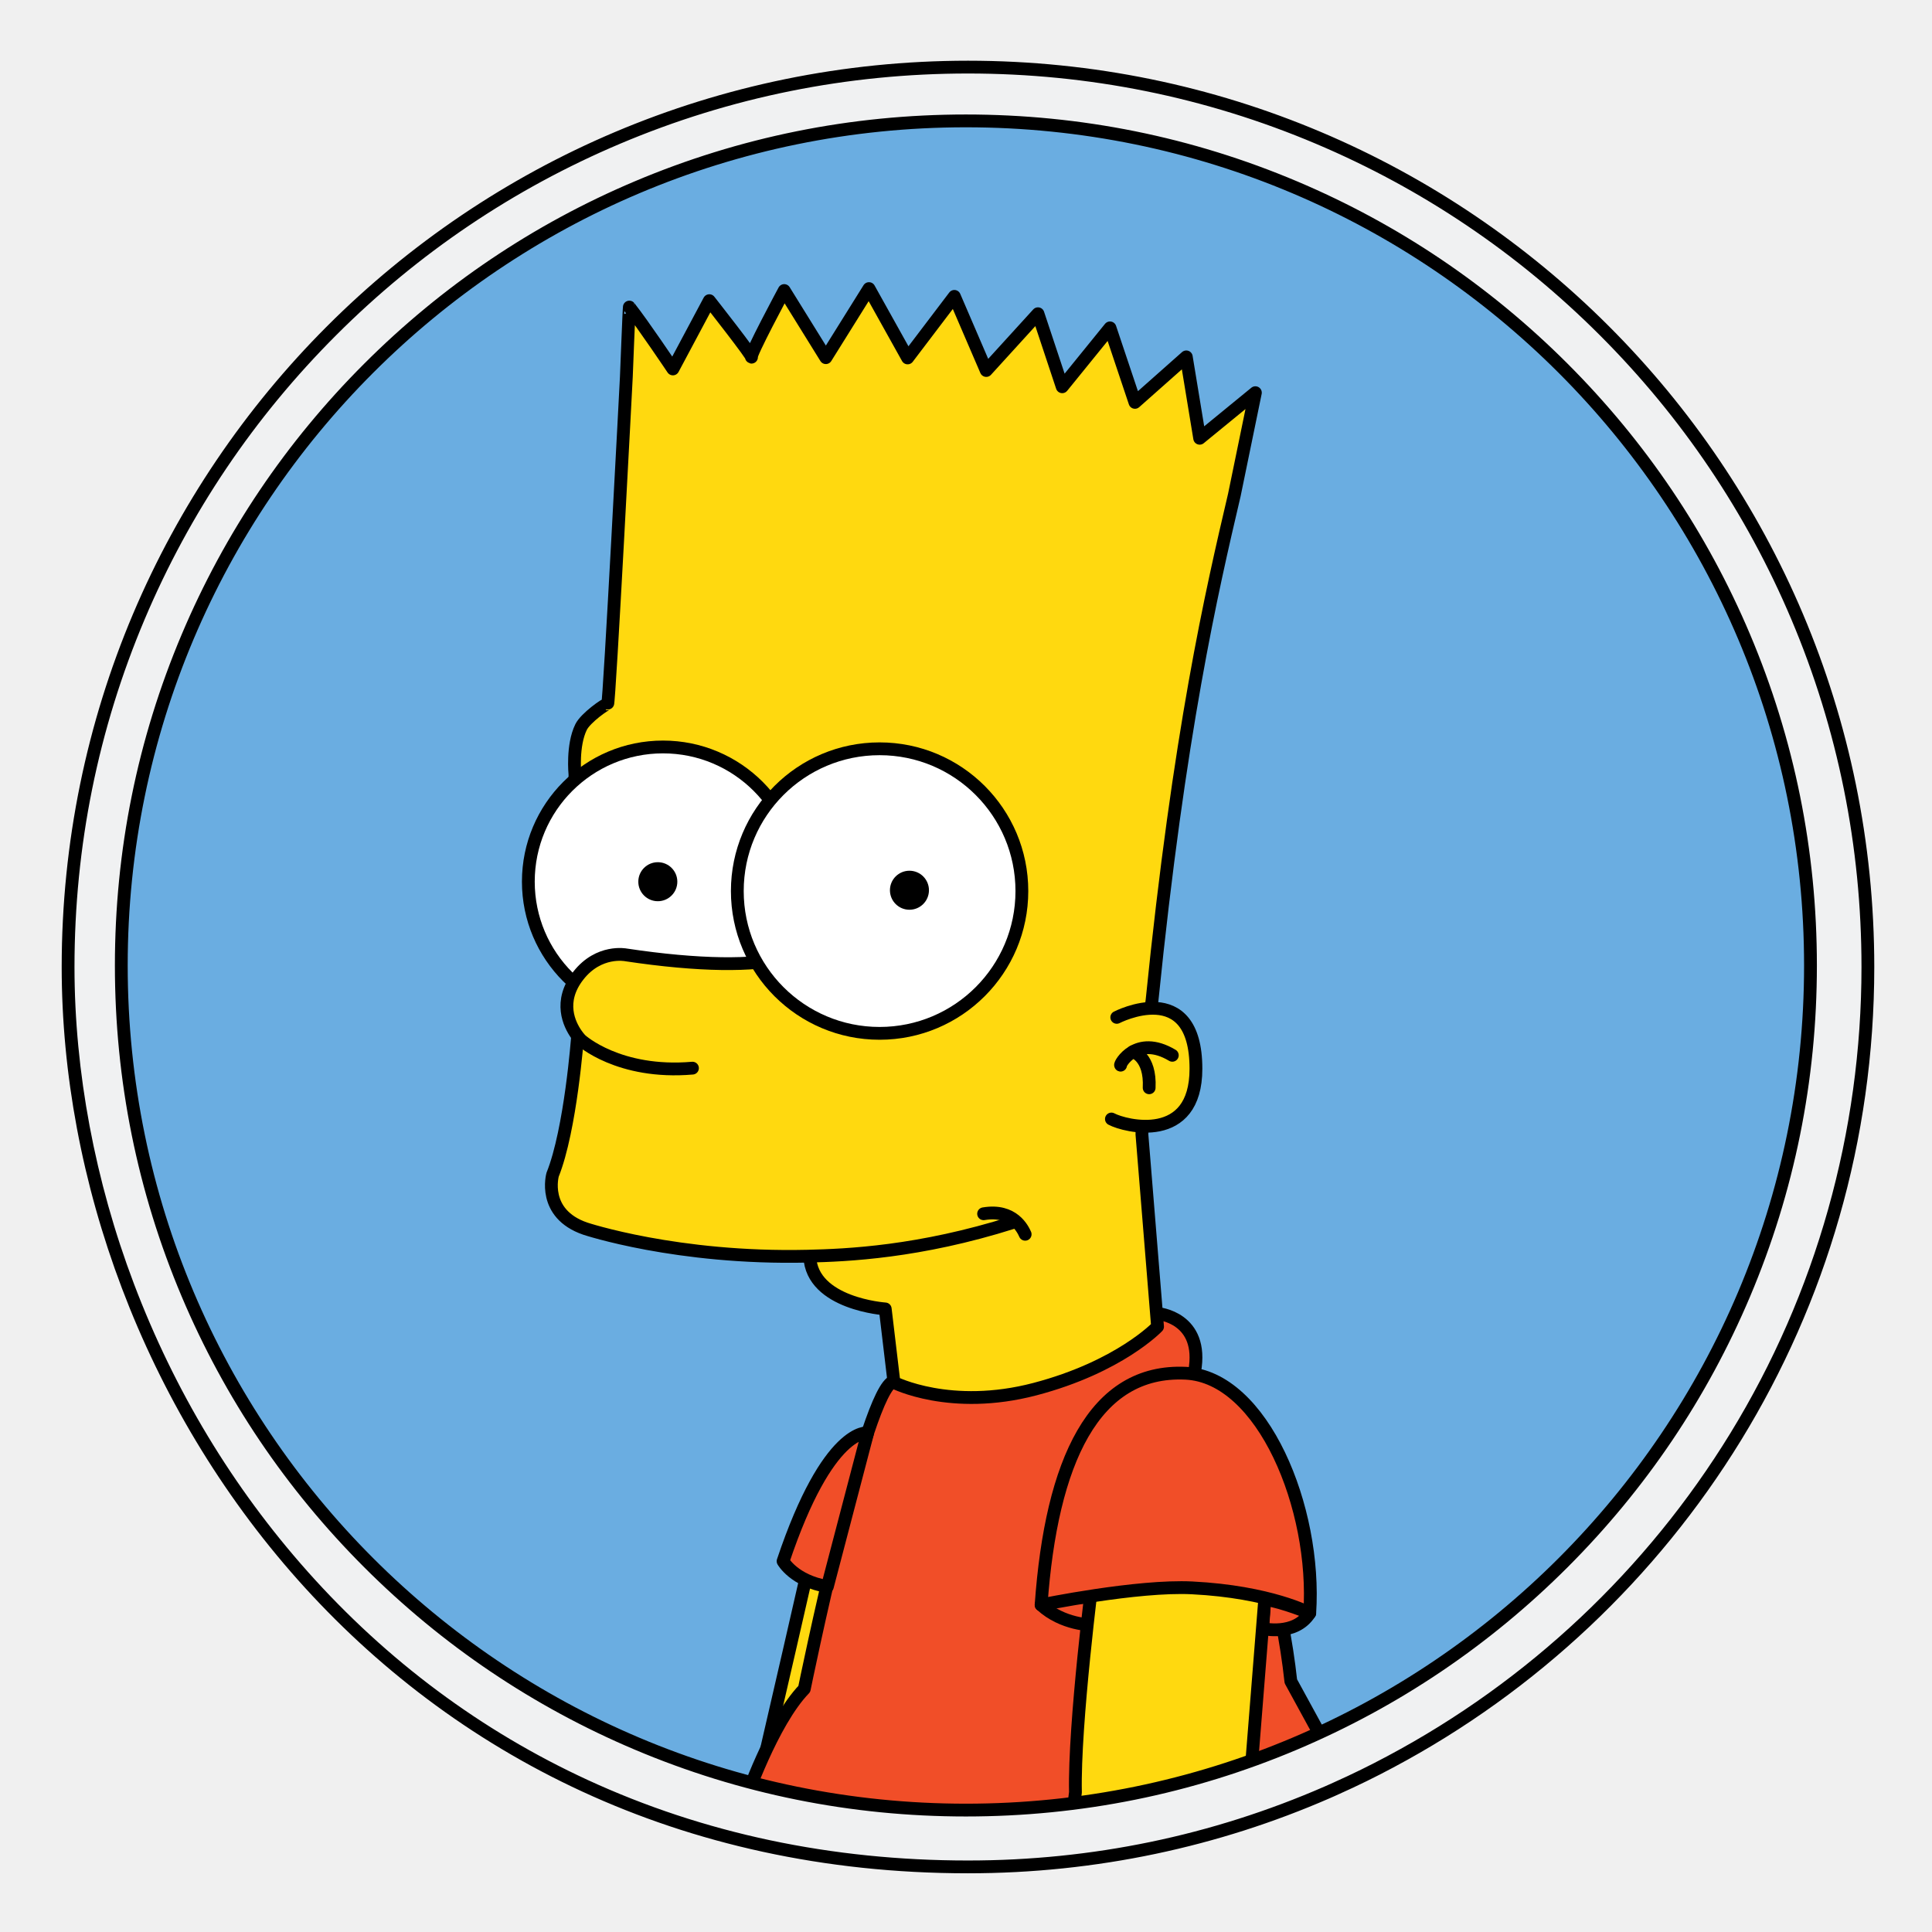
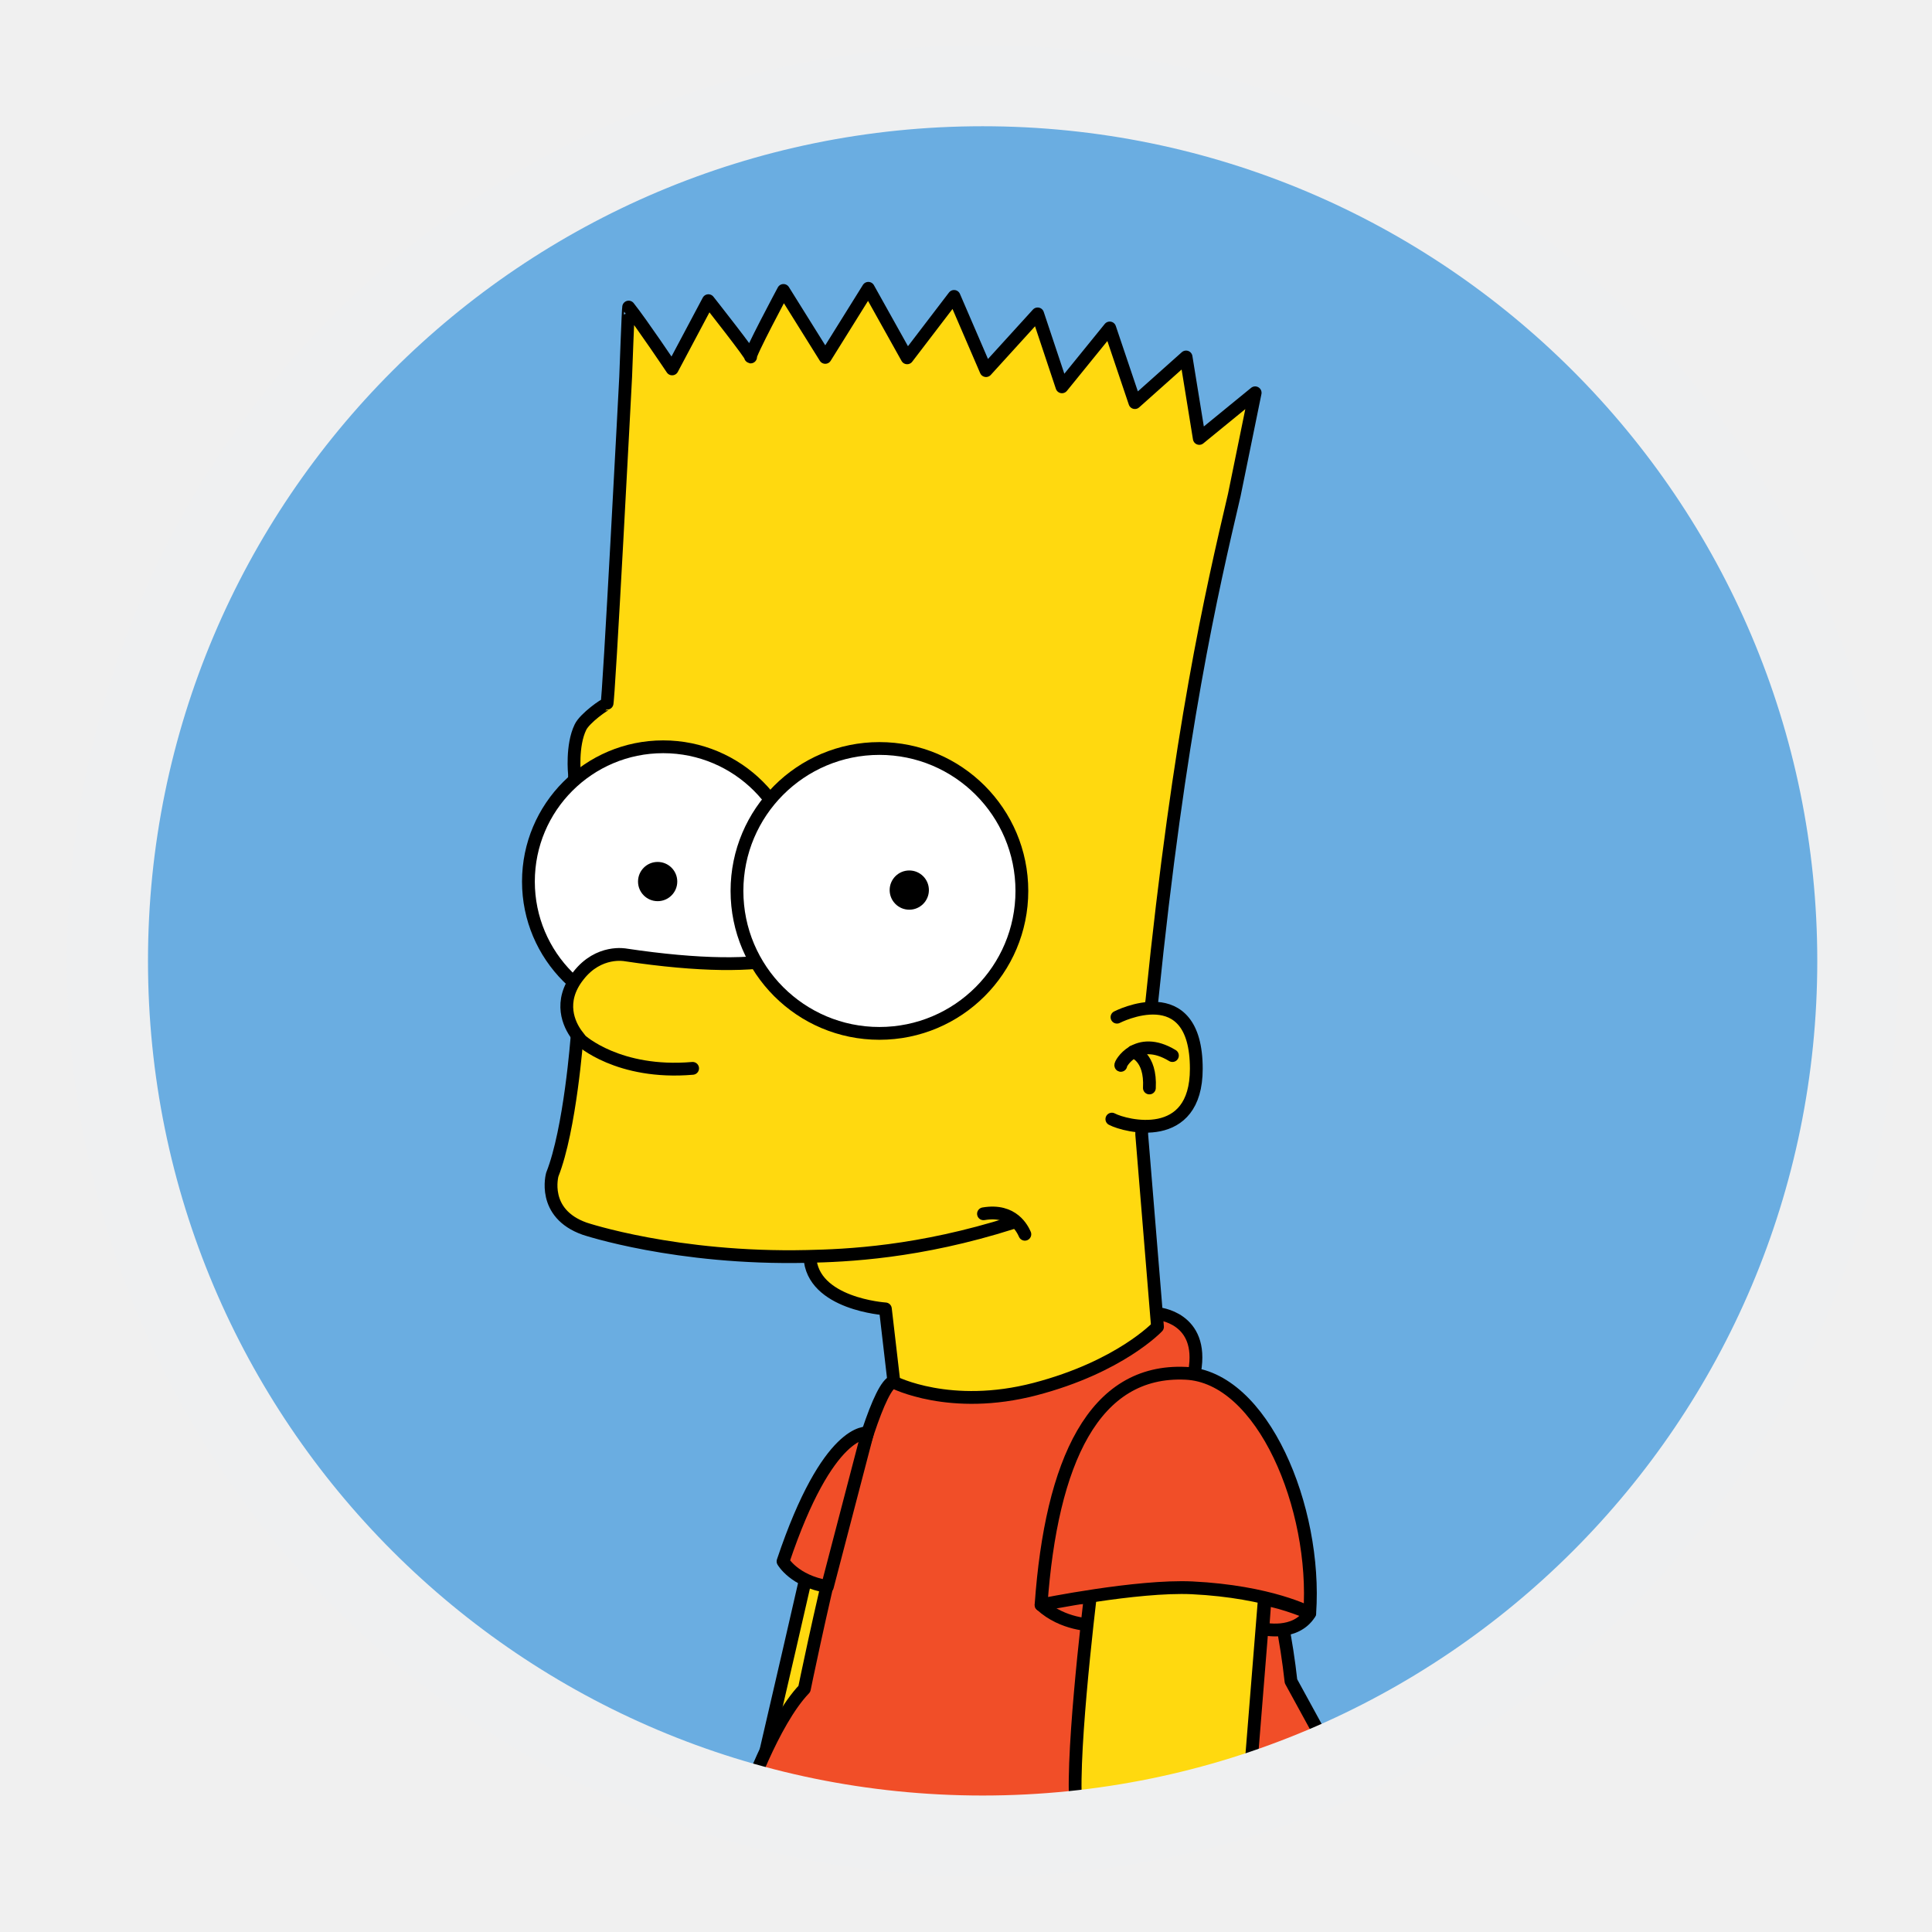
- <svg xmlns="http://www.w3.org/2000/svg" version="1.1" id="Layer_1" x="0px" y="0px" width="453px" height="453px" viewBox="413.5 163.5 453 453" enable-background="new 413.5 163.5 453 453" xml:space="preserve">
-   <circle fill="#6AADE1" cx="641.466" cy="390" r="201.868" />
-   <path fill="#FFD90F" stroke="#000000" stroke-width="3" stroke-linecap="round" stroke-linejoin="round" d="M603.917,526.833  c0,0.666-10.664,46.704-10.664,46.704L606.407,568l11.773-48.667L603.917,526.833z" />
-   <path fill="#F14E28" stroke="#000000" stroke-width="3" stroke-linecap="round" stroke-linejoin="round" d="M684.913,471.485  c0,0,11.004,0.848,8.688,13.625c0,0,18.399,34.223,22.566,72.598l9.88,18.091c0,0-32.701,15.2-74.041,17.534  c-41.339,2.334-63.863-7.399-63.863-7.399s6.356-18.58,13.94-26.424c0,0,14.411-70.75,20.997-72.13" />
-   <path fill="#F14E28" stroke="#000000" stroke-width="3" stroke-linecap="round" stroke-linejoin="round" d="M710.059,538.485  l-0.499,6.872c0,0,7.606,1.809,11.037-3.623C720.597,541.734,714.617,539.217,710.059,538.485z" />
-   <path fill="#F14E28" stroke="#000000" stroke-width="3" stroke-linecap="round" stroke-linejoin="round" d="M669.5,544.5  c0,0-6.821,0-11.891-4.694c3.354-1.434,3.189-1.332,11.891-1.934V544.5z" />
-   <path fill="#FFD90F" stroke="#000000" stroke-width="3" stroke-linecap="round" stroke-linejoin="round" d="M669.847,532.403  c0,0-4.544,35.385-4.183,51.347l-1.584,12.525c0,0,25.776-3.854,42.01-9.415l0.731-7.877l3.367-42.314  C710.188,536.669,699.443,516.057,669.847,532.403z" />
-   <path fill="#F14E28" stroke="#000000" stroke-width="3" stroke-linecap="round" stroke-linejoin="round" d="M691.5,485.486  c18.06,0.847,30.75,31.578,29.097,56.248c0,0-9.229-4.998-27.575-5.922c-12.896-0.649-35.411,3.992-35.411,3.992  C660.003,506.125,670.023,484.479,691.5,485.486z" />
-   <path fill="#F14E28" stroke="#000000" stroke-width="3" stroke-linecap="round" stroke-linejoin="round" d="M616.941,499.473  c0,0-9.22-1.523-19.83,30.085c0,0,2.555,4.61,10.389,5.943L616.941,499.473z" />
-   <path fill="#FFD90F" stroke="#000000" stroke-width="3" stroke-linecap="round" stroke-linejoin="round" d="M603.375,458.156  c0.5,11.094,17.688,12.25,17.688,12.25l2.05,17.241c0,0,13.224,6.777,33.056,1.564s28.745-14.649,28.745-14.649l-3.663-45.062  c0,0-0.108-13.658,2.375-31.502c6.375-63,13.977-95.777,19.289-118.423l4.937-24.002l-13.061,10.688l-3.14-19.084l-12.037,10.669  l-5.852-17.47l-11.2,13.81l-5.688-17.125l-12.125,13.312l-7.479-17.382l-10.955,14.434l-9.065-16.26l-10.113,16.198l-9.761-15.74  c0,0-8.318,15.47-7.67,15.625c0.648,0.155-9.893-13.249-9.893-13.249l-8.538,16.008c0,0-7.082-10.557-10.212-14.508  c-0.061-0.076-0.704,16.396-0.704,16.396s-3.986,76.806-4.384,76.68c-0.396-0.126-5.184,3.258-6.235,5.408  c-2.122,4.333-1.434,11.033-1.434,11.033l0.605,61.64c0,0-1.595,21.692-5.836,32.269c0,0-2.595,9.137,7.648,12.655  c0,0,21.499,7.18,52.112,6.461c9.322-0.219,26.179-0.935,48.154-7.888" />
-   <path fill="none" stroke="#000000" stroke-width="3" stroke-linecap="round" stroke-linejoin="round" d="M644.128,448.094  c7.028-1.188,9.244,3.711,9.744,4.809" />
-   <g id="Yeux">
-     <circle fill="#FFFFFF" stroke="#000000" stroke-width="3" cx="568.953" cy="370.216" r="31.574" />
-     <circle cx="567.74" cy="370.236" r="4.574" />
+ <svg xmlns="http://www.w3.org/2000/svg" version="1.0" x="0px" y="0px" viewBox="0 0 453 453" enable-background="new 0 0 453 453" xml:space="preserve">
+   <g id="Calque_2">
+     <circle fill="#6AADE1" cx="228" cy="226.5" r="201.9" />
  </g>
-   <path id="Nez" fill="#FFD90F" stroke="#000000" stroke-width="3" stroke-linecap="round" stroke-linejoin="round" d="  M597.75,388.125c-7.646,1.875-20.125,1.875-37.493-0.734c0,0-6.328-1.286-11.14,4.853c-4.77,6.082-2.112,11.469-0.441,13.827  c0.575,0.811,1.033,1.263,1.033,1.263s8.83,8.11,26.153,6.617" />
-   <circle fill="#FFFFFF" stroke="#000000" stroke-width="3" cx="619.74" cy="372.431" r="33.361" />
-   <circle cx="626.74" cy="372.236" r="4.574" />
-   <path fill="#FFD90F" stroke="#000000" stroke-width="3" stroke-linecap="round" stroke-linejoin="round" d="M675.351,402.043  c0,0,18.563-9.625,18.563,12.056c0,17.735-16.645,13.485-19.82,11.777" />
-   <path fill="none" stroke="#000000" stroke-width="3" stroke-linecap="round" stroke-linejoin="round" d="M676.25,413.251  c-0.333-0.083,3.665-7.373,12.124-2.312" />
-   <path fill="none" stroke="#000000" stroke-width="3" stroke-linecap="round" stroke-linejoin="round" d="M679.158,410.083  c0,0,4.15,1.11,3.788,8.473" />
-   <g id="Cadre">
-     <g>
-       <path fill="#F0F1F2" d="M640.465,601.234c-32.219,0-62.432-6.399-89.8-19.021c-25.146-11.596-47.418-28.174-66.196-49.271    c-34.956-39.276-55.003-91.291-55.003-142.707c0-56.363,21.947-109.352,61.798-149.202    c39.853-39.852,92.838-61.798,149.202-61.798s109.353,21.947,149.202,61.798c39.853,39.851,61.798,92.838,61.798,149.202    c0,78.174-42.897,149.583-111.958,186.354c-4.125,2.209-8.365,4.288-12.604,6.182c-0.501,0.237-0.981,0.447-1.464,0.657    l-0.83,0.366C698.034,595.365,669.72,601.234,640.465,601.234z M639.973,191.848c-109.194,0-198.031,88.837-198.031,198.033    c0,109.196,88.837,198.034,198.031,198.034c109.196,0,198.033-88.838,198.033-198.034    C838.006,280.685,749.169,191.848,639.973,191.848z" />
-       <path d="M640.465,180.735c28.285,0,55.725,5.539,81.549,16.461c24.947,10.551,47.354,25.657,66.595,44.897    c19.238,19.24,34.346,41.646,44.896,66.593c10.923,25.826,16.461,53.263,16.461,81.548c0,38.717-10.643,76.535-30.776,109.367    c-19.574,31.921-47.371,58.084-80.393,75.667c-4.091,2.19-8.299,4.254-12.507,6.134l-0.033,0.015l-0.031,0.015    c-0.455,0.218-0.921,0.419-1.388,0.624c-0.282,0.123-0.562,0.246-0.812,0.358c-26.397,11.494-54.512,17.321-83.56,17.321    c-32,0-62.002-6.354-89.172-18.885c-24.958-11.509-47.064-27.964-65.704-48.906c-17.49-19.652-31.18-42.343-40.689-67.436    c-9.115-24.052-13.935-49.733-13.935-74.274c0-28.285,5.539-55.723,16.461-81.548c10.551-24.947,25.657-47.352,44.897-66.593    c19.238-19.241,41.646-34.346,66.592-44.897C584.743,186.273,612.18,180.735,640.465,180.735 M639.973,589.414    c26.938,0,53.067-5.276,77.669-15.682c23.762-10.052,45.101-24.438,63.425-42.763c18.321-18.323,32.71-39.663,42.76-63.423    c10.405-24.602,15.682-50.731,15.682-77.668c0-26.936-5.275-53.067-15.682-77.668c-10.05-23.761-24.438-45.099-42.76-63.423    c-18.324-18.324-39.662-32.71-63.425-42.76c-24.602-10.406-50.731-15.682-77.669-15.682c-26.936,0-53.065,5.276-77.668,15.682    c-23.761,10.05-45.099,24.437-63.423,42.76c-18.324,18.323-32.71,39.662-42.76,63.423c-10.406,24.602-15.682,50.732-15.682,77.668    c0,26.937,5.274,53.067,15.682,77.668c10.05,23.76,24.437,45.1,42.76,63.423c18.323,18.324,39.662,32.711,63.423,42.763    C586.906,584.138,613.037,589.414,639.973,589.414 M640.465,177.735c-117.367,0-212.5,95.133-212.5,212.5    c0,99.875,76.854,212.5,212.5,212.5c30.124,0,58.791-6.268,84.755-17.57c0.769-0.344,1.544-0.668,2.292-1.023    c4.318-1.928,8.549-4.004,12.7-6.227c67.085-35.723,112.753-106.367,112.753-187.679    C852.965,272.868,757.832,177.735,640.465,177.735L640.465,177.735z M639.973,586.414c-108.542,0-196.531-87.992-196.531-196.534    s87.989-196.533,196.531-196.533c108.543,0,196.533,87.991,196.533,196.533S748.516,586.414,639.973,586.414L639.973,586.414z" />
+   <g id="Layer_1">
+     <path fill="#FFD90F" stroke="#000000" stroke-width="3" stroke-linecap="round" stroke-linejoin="round" d="M190.4,363.3   c0,0.7-10.7,46.7-10.7,46.7l13.2-5.5l11.8-48.7L190.4,363.3z" />
+     <path fill="#F14E28" stroke="#000000" stroke-width="3" stroke-linecap="round" stroke-linejoin="round" d="M271.4,308   c0,0,11,0.8,8.7,13.6c0,0,18.4,34.2,22.6,72.6l9.9,18.1c0,0-32.7,15.2-74,17.5c-41.3,2.3-63.9-7.4-63.9-7.4s6.4-18.6,13.9-26.4   c0,0,14.4-70.8,21-72.1" />
+     <path fill="#F14E28" stroke="#000000" stroke-width="3" stroke-linecap="round" stroke-linejoin="round" d="M296.6,375l-0.5,6.9   c0,0,7.6,1.8,11-3.6C307.1,378.2,301.1,375.7,296.6,375z" />
+     <path fill="#F14E28" stroke="#000000" stroke-width="3" stroke-linecap="round" stroke-linejoin="round" d="M256,381   c0,0-6.8,0-11.9-4.7c3.4-1.4,3.2-1.3,11.9-1.9V381z" />
+     <path fill="#FFD90F" stroke="#000000" stroke-width="3" stroke-linecap="round" stroke-linejoin="round" d="M256.3,368.9   c0,0-4.5,35.4-4.2,51.3l-1.6,12.5c0,0,25.8-3.9,42-9.4l0.7-7.9l3.4-42.3C296.7,373.2,285.9,352.6,256.3,368.9z" />
+     <path fill="#F14E28" stroke="#000000" stroke-width="3" stroke-linecap="round" stroke-linejoin="round" d="M278,322   c18.1,0.8,30.8,31.6,29.1,56.2c0,0-9.2-5-27.6-5.9c-12.9-0.6-35.4,4-35.4,4C246.5,342.6,256.5,321,278,322z" />
+     <path fill="#F14E28" stroke="#000000" stroke-width="3" stroke-linecap="round" stroke-linejoin="round" d="M203.4,336   c0,0-9.2-1.5-19.8,30.1c0,0,2.6,4.6,10.4,5.9L203.4,336z" />
+     <path fill="#FFD90F" stroke="#000000" stroke-width="3" stroke-linecap="round" stroke-linejoin="round" d="M189.9,294.7   c0.5,11.1,17.7,12.2,17.7,12.2l2,17.2c0,0,13.2,6.8,33.1,1.6s28.7-14.6,28.7-14.6l-3.7-45.1c0,0-0.1-13.7,2.4-31.5   c6.4-63,14-95.8,19.3-118.4l4.9-24l-13.1,10.7l-3.1-19.1l-12,10.7l-5.9-17.5l-11.2,13.8l-5.7-17.1l-12.1,13.3l-7.5-17.4l-11,14.4   l-9.1-16.3l-10.1,16.2l-9.8-15.7c0,0-8.3,15.5-7.7,15.6s-9.9-13.2-9.9-13.2l-8.5,16c0,0-7.1-10.6-10.2-14.5   c-0.1-0.1-0.7,16.4-0.7,16.4s-4,76.8-4.4,76.7c-0.4-0.1-5.2,3.3-6.2,5.4c-2.1,4.3-1.4,11-1.4,11l0.6,61.6c0,0-1.6,21.7-5.8,32.3   c0,0-2.6,9.1,7.6,12.7c0,0,21.5,7.2,52.1,6.5c9.3-0.2,26.2-0.9,48.2-7.9" />
+     <path fill="none" stroke="#000000" stroke-width="3" stroke-linecap="round" stroke-linejoin="round" d="M230.6,284.6   c7-1.2,9.2,3.7,9.7,4.8" />
+     <g id="Yeux">
+       <circle fill="#FFFFFF" stroke="#000000" stroke-width="3" cx="155.5" cy="206.7" r="31.6" />
+       <circle cx="154.2" cy="206.7" r="4.6" />
    </g>
+     <path id="Nez" fill="#FFD90F" stroke="#000000" stroke-width="3" stroke-linecap="round" stroke-linejoin="round" d="M184.2,224.6   c-7.6,1.9-20.1,1.9-37.5-0.7c0,0-6.3-1.3-11.1,4.9c-4.8,6.1-2.1,11.5-0.4,13.8c0.6,0.8,1,1.3,1,1.3s8.8,8.1,26.2,6.6" />
+     <circle fill="#FFFFFF" stroke="#000000" stroke-width="3" cx="206.2" cy="208.9" r="33.4" />
+     <circle cx="213.2" cy="208.7" r="4.6" />
+     <path fill="#FFD90F" stroke="#000000" stroke-width="3" stroke-linecap="round" stroke-linejoin="round" d="M261.9,238.5   c0,0,18.6-9.6,18.6,12.1c0,17.7-16.6,13.5-19.8,11.8" />
+     <path fill="none" stroke="#000000" stroke-width="3" stroke-linecap="round" stroke-linejoin="round" d="M262.8,249.8   c-0.3-0.1,3.7-7.4,12.1-2.3" />
+     <path fill="none" stroke="#000000" stroke-width="3" stroke-linecap="round" stroke-linejoin="round" d="M265.7,246.6   c0,0,4.2,1.1,3.8,8.5" />
+     <rect y="0" fill="none" width="453" height="453" />
  </g>
-   <rect x="413.5" y="163.5" fill="none" width="453" height="453" />
+   <g id="Calque_3">
+     <path fill="#EFF0F1" d="M230.4,10.6c-118.6,0-214.7,96.1-214.7,214.7S111.9,440,230.4,440s214.7-96.1,214.7-214.7   S349,10.6,230.4,10.6z M230.4,421c-108.1,0-195.7-87.6-195.7-195.7S122.4,29.6,230.4,29.6s195.7,87.6,195.7,195.7   S338.5,421,230.4,421z" />
+   </g>
</svg>
